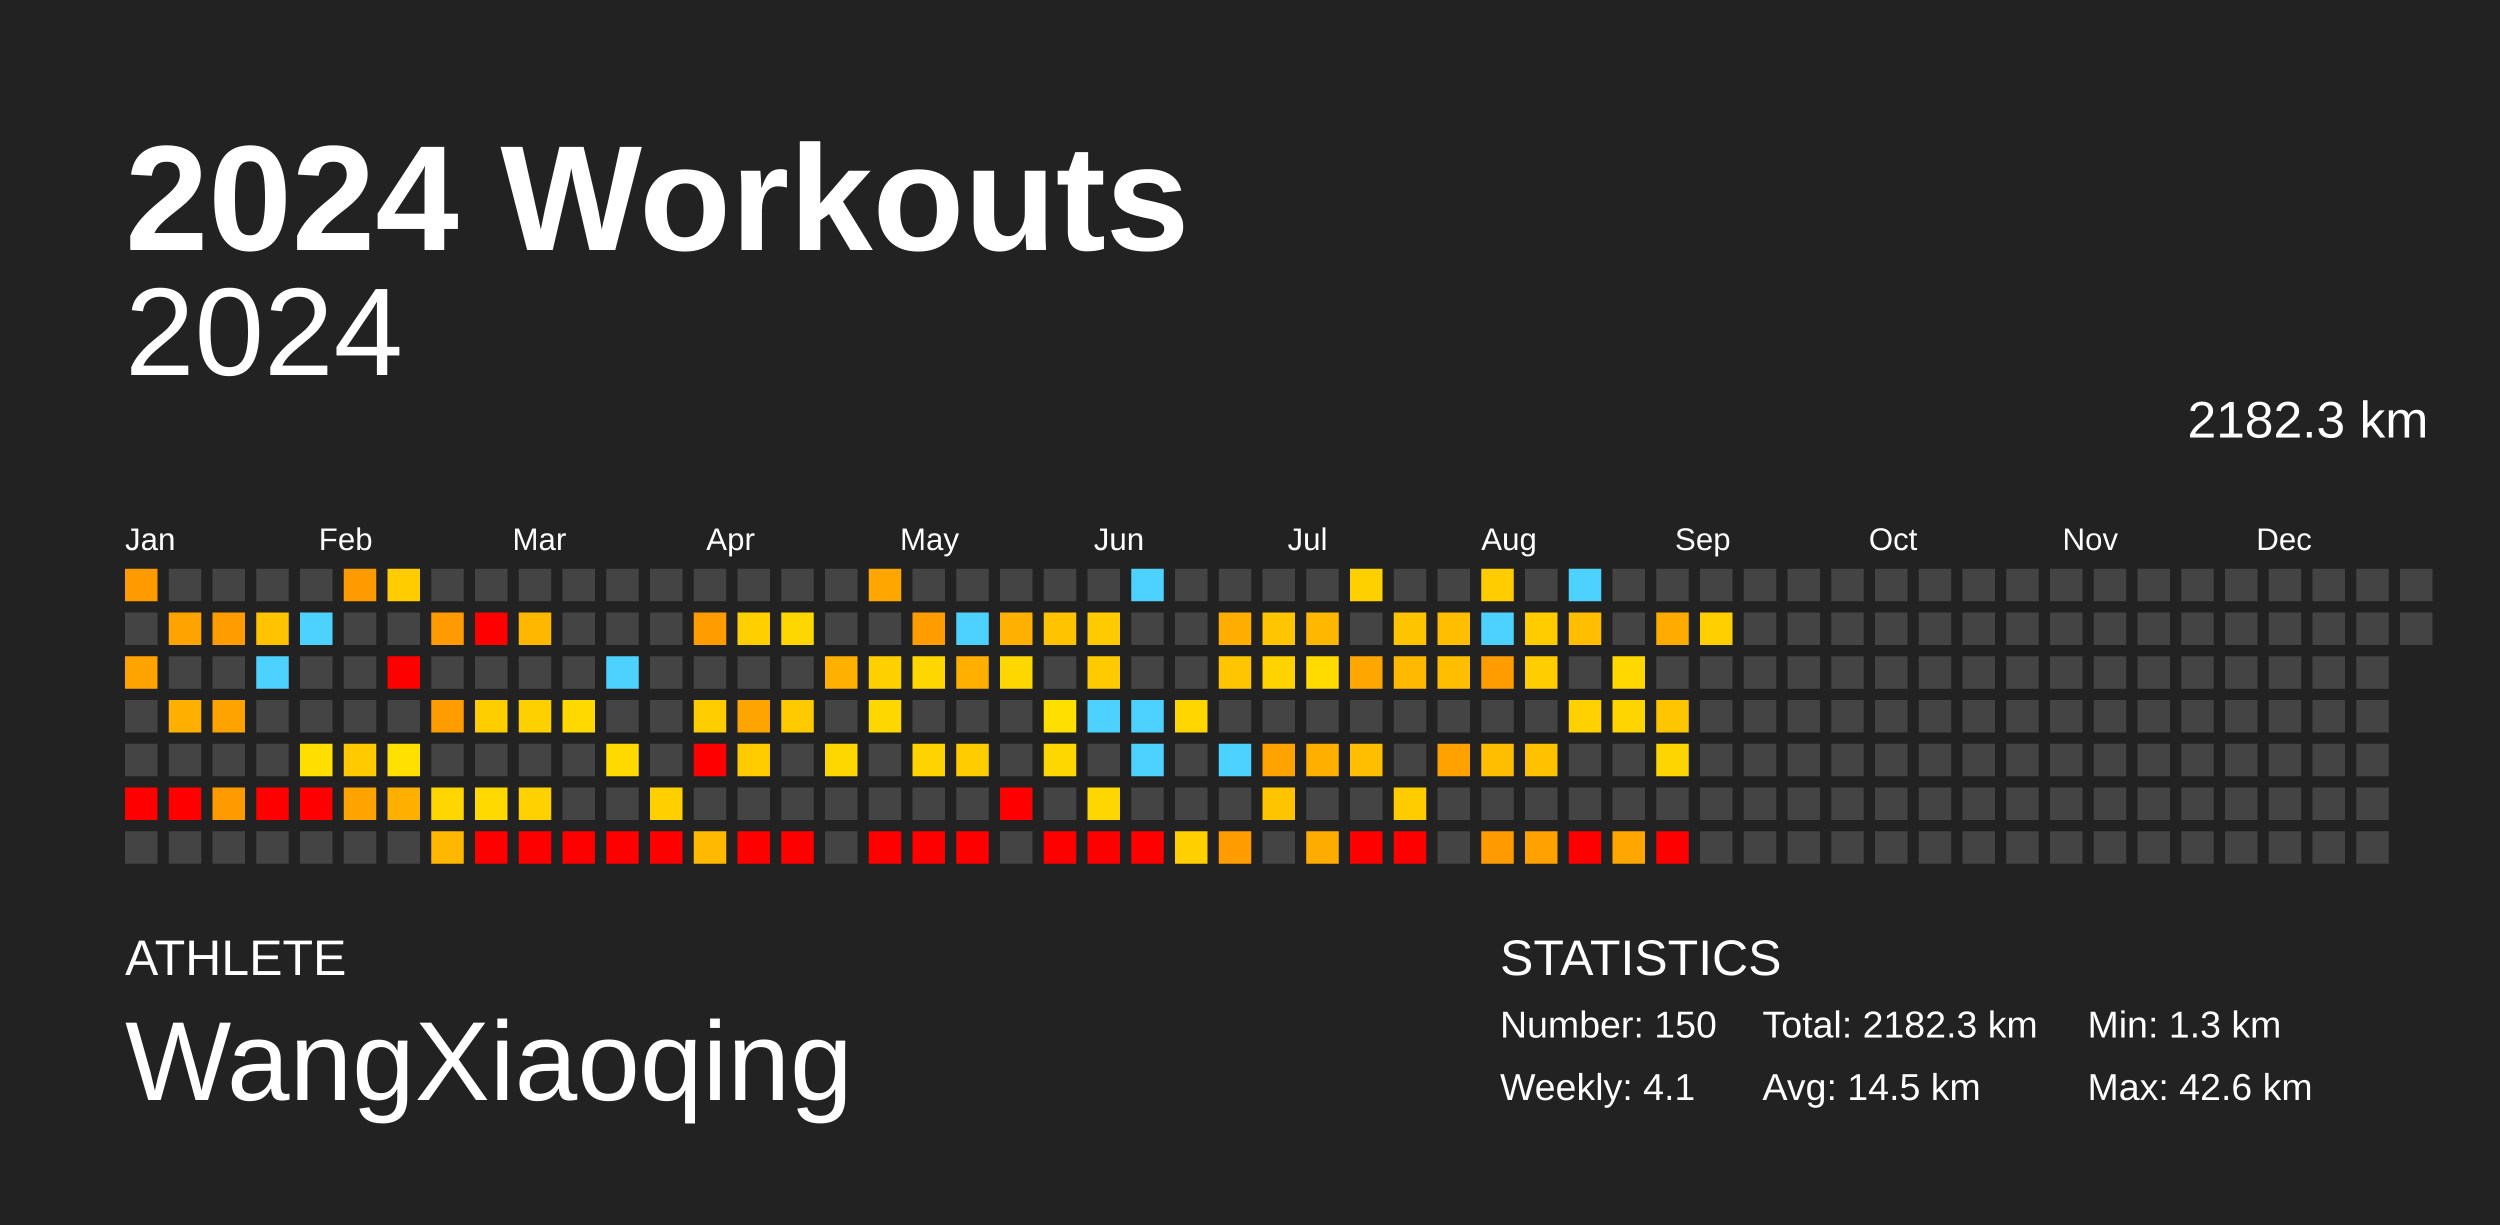
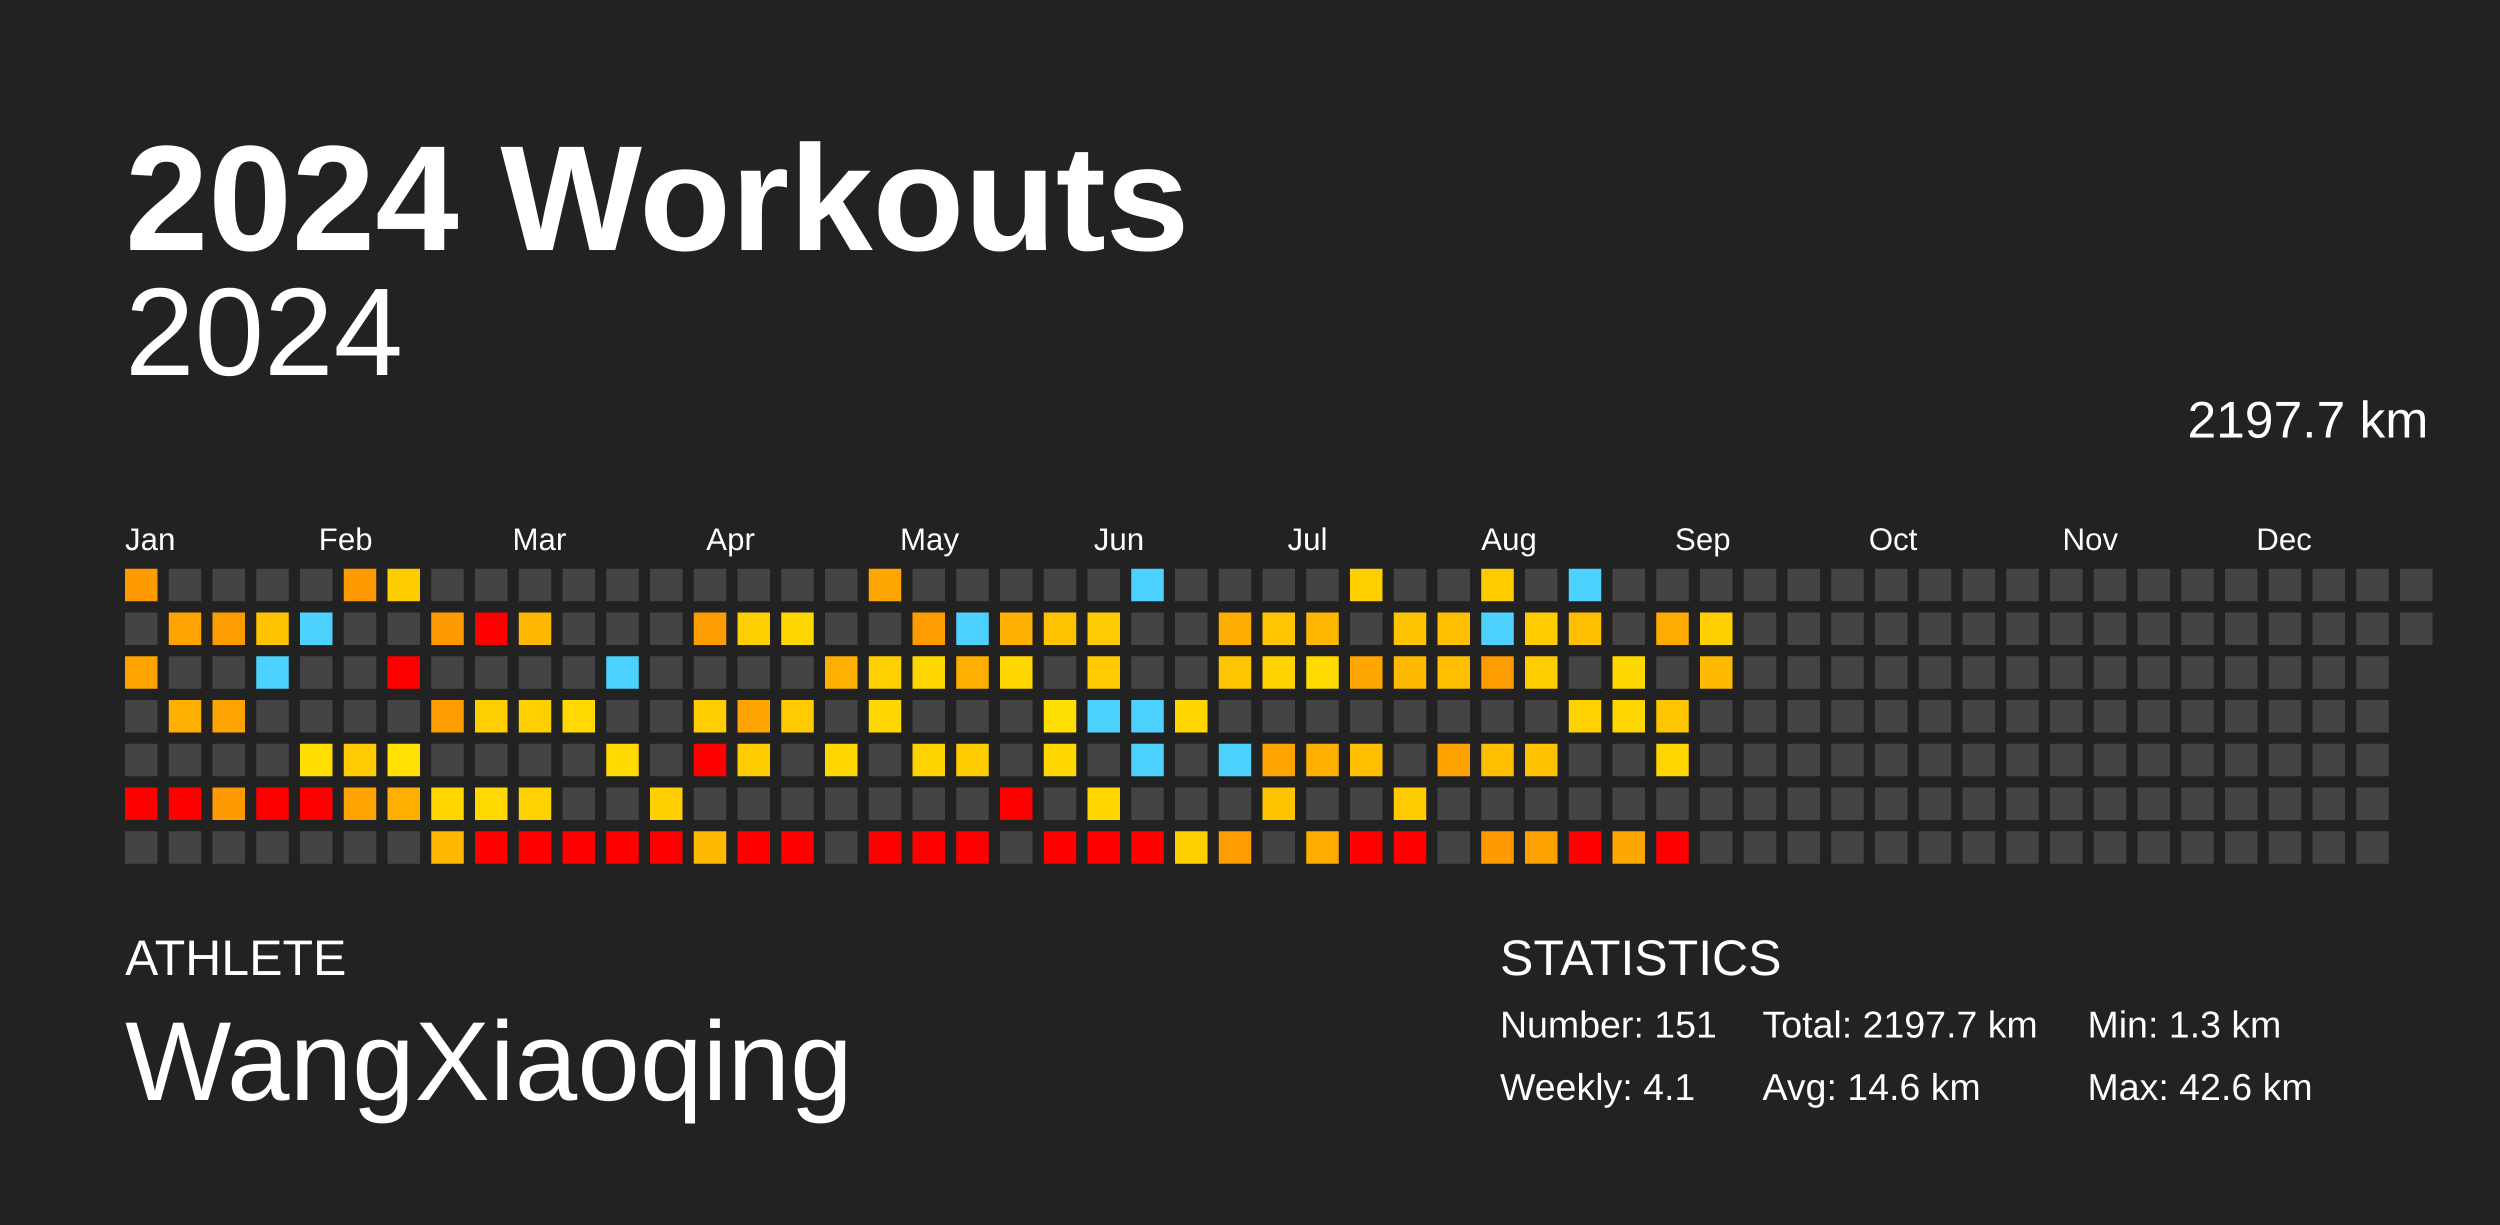
<svg xmlns="http://www.w3.org/2000/svg" baseProfile="full" height="98mm" version="1.1" viewBox="0,0,200,98" width="200mm">
  <defs />
  <rect fill="#222222" height="98" width="200" x="0" y="0" />
  <text fill="#FFFFFF" style="font-size:12px; font-family:Arial; font-weight:bold;" x="10" y="20">2024 Workouts</text>
  <text fill="#FFFFFF" style="font-size:4px; font-family:Arial" x="10" y="78">ATHLETE</text>
  <text fill="#FFFFFF" style="font-size:9px; font-family:Arial" x="10" y="88">WangXiaoqing</text>
  <text fill="#FFFFFF" style="font-size:4px; font-family:Arial" x="120" y="78">STATISTICS</text>
-   <text fill="#FFFFFF" style="font-size:3px; font-family:Arial" x="120" y="83">Number: 150</text>
+   <text fill="#FFFFFF" style="font-size:3px; font-family:Arial" x="120" y="83">Number: 151</text>
  <text fill="#FFFFFF" style="font-size:3px; font-family:Arial" x="120" y="88">Weekly: 4.1</text>
-   <text fill="#FFFFFF" style="font-size:3px; font-family:Arial" x="141" y="83">Total: 2182.3 km</text>
-   <text fill="#FFFFFF" style="font-size:3px; font-family:Arial" x="141" y="88">Avg: 14.5 km</text>
+   <text fill="#FFFFFF" style="font-size:3px; font-family:Arial" x="141" y="83">Total: 2197.7 km</text>
+   <text fill="#FFFFFF" style="font-size:3px; font-family:Arial" x="141" y="88">Avg: 14.6 km</text>
  <text fill="#FFFFFF" style="font-size:3px; font-family:Arial" x="167" y="83">Min: 1.3 km</text>
  <text fill="#FFFFFF" style="font-size:3px; font-family:Arial" x="167" y="88">Max: 42.6 km</text>
  <text alignment-baseline="hanging" fill="#FFFFFF" style="font-size:10.0px; font-family:Arial;" x="10" y="30">2024</text>
-   <text alignment-baseline="hanging" fill="#FFFFFF" style="font-size:4.125px; font-family:Arial;" x="175" y="35">2182.3 km</text>
+   <text alignment-baseline="hanging" fill="#FFFFFF" style="font-size:4.125px; font-family:Arial;" x="175" y="35">2197.7 km</text>
  <text fill="#FFFFFF" style="font-size:2.5px; font-family:Arial" x="10.0" y="44">Jan</text>
  <text fill="#FFFFFF" style="font-size:2.5px; font-family:Arial" x="25.5" y="44">Feb</text>
  <text fill="#FFFFFF" style="font-size:2.5px; font-family:Arial" x="41.0" y="44">Mar</text>
  <text fill="#FFFFFF" style="font-size:2.5px; font-family:Arial" x="56.5" y="44">Apr</text>
  <text fill="#FFFFFF" style="font-size:2.5px; font-family:Arial" x="72.0" y="44">May</text>
  <text fill="#FFFFFF" style="font-size:2.5px; font-family:Arial" x="87.5" y="44">Jun</text>
  <text fill="#FFFFFF" style="font-size:2.5px; font-family:Arial" x="103.0" y="44">Jul</text>
  <text fill="#FFFFFF" style="font-size:2.5px; font-family:Arial" x="118.5" y="44">Aug</text>
  <text fill="#FFFFFF" style="font-size:2.5px; font-family:Arial" x="134.0" y="44">Sep</text>
  <text fill="#FFFFFF" style="font-size:2.5px; font-family:Arial" x="149.5" y="44">Oct</text>
  <text fill="#FFFFFF" style="font-size:2.5px; font-family:Arial" x="165.0" y="44">Nov</text>
  <text fill="#FFFFFF" style="font-size:2.5px; font-family:Arial" x="180.5" y="44">Dec</text>
  <rect fill="#ff9b00" height="2.6" width="2.6" x="10.0" y="45.5" />
  <rect fill="#444444" height="2.6" width="2.6" x="10.0" y="49.0" />
  <rect fill="#ffa300" height="2.6" width="2.6" x="10.0" y="52.5" />
  <rect fill="#444444" height="2.6" width="2.6" x="10.0" y="56.0" />
  <rect fill="#444444" height="2.6" width="2.6" x="10.0" y="59.5" />
  <rect fill="red" height="2.6" width="2.6" x="10.0" y="63.0" />
  <rect fill="#444444" height="2.6" width="2.6" x="10.0" y="66.5" />
  <rect fill="#444444" height="2.6" width="2.6" x="13.5" y="45.5" />
  <rect fill="#ffa300" height="2.6" width="2.6" x="13.5" y="49.0" />
  <rect fill="#444444" height="2.6" width="2.6" x="13.5" y="52.5" />
  <rect fill="#ffaf00" height="2.6" width="2.6" x="13.5" y="56.0" />
  <rect fill="#444444" height="2.6" width="2.6" x="13.5" y="59.5" />
  <rect fill="red" height="2.6" width="2.6" x="13.5" y="63.0" />
  <rect fill="#444444" height="2.6" width="2.6" x="13.5" y="66.5" />
  <rect fill="#444444" height="2.6" width="2.6" x="17.0" y="45.5" />
  <rect fill="#ff9c00" height="2.6" width="2.6" x="17.0" y="49.0" />
  <rect fill="#444444" height="2.6" width="2.6" x="17.0" y="52.5" />
  <rect fill="#ffa300" height="2.6" width="2.6" x="17.0" y="56.0" />
  <rect fill="#444444" height="2.6" width="2.6" x="17.0" y="59.5" />
  <rect fill="#ff9b00" height="2.6" width="2.6" x="17.0" y="63.0" />
  <rect fill="#444444" height="2.6" width="2.6" x="17.0" y="66.5" />
  <rect fill="#444444" height="2.6" width="2.6" x="20.5" y="45.5" />
  <rect fill="#ffc300" height="2.6" width="2.6" x="20.5" y="49.0" />
  <rect fill="#4dd2ff" height="2.6" width="2.6" x="20.5" y="52.5" />
  <rect fill="#444444" height="2.6" width="2.6" x="20.5" y="56.0" />
  <rect fill="#444444" height="2.6" width="2.6" x="20.5" y="59.5" />
  <rect fill="red" height="2.6" width="2.6" x="20.5" y="63.0" />
  <rect fill="#444444" height="2.6" width="2.6" x="20.5" y="66.5" />
  <rect fill="#444444" height="2.6" width="2.6" x="24.0" y="45.5" />
  <rect fill="#4dd2ff" height="2.6" width="2.6" x="24.0" y="49.0" />
  <rect fill="#444444" height="2.6" width="2.6" x="24.0" y="52.5" />
  <rect fill="#444444" height="2.6" width="2.6" x="24.0" y="56.0" />
  <rect fill="#ffde00" height="2.6" width="2.6" x="24.0" y="59.5" />
  <rect fill="red" height="2.6" width="2.6" x="24.0" y="63.0" />
  <rect fill="#444444" height="2.6" width="2.6" x="24.0" y="66.5" />
  <rect fill="#ff9b00" height="2.6" width="2.6" x="27.5" y="45.5" />
  <rect fill="#444444" height="2.6" width="2.6" x="27.5" y="49.0" />
  <rect fill="#444444" height="2.6" width="2.6" x="27.5" y="52.5" />
  <rect fill="#444444" height="2.6" width="2.6" x="27.5" y="56.0" />
  <rect fill="#ffcb00" height="2.6" width="2.6" x="27.5" y="59.5" />
  <rect fill="#ffa300" height="2.6" width="2.6" x="27.5" y="63.0" />
  <rect fill="#444444" height="2.6" width="2.6" x="27.5" y="66.5" />
  <rect fill="#ffcc00" height="2.6" width="2.6" x="31.0" y="45.5" />
  <rect fill="#444444" height="2.6" width="2.6" x="31.0" y="49.0" />
  <rect fill="red" height="2.6" width="2.6" x="31.0" y="52.5" />
  <rect fill="#444444" height="2.6" width="2.6" x="31.0" y="56.0" />
  <rect fill="#ffe000" height="2.6" width="2.6" x="31.0" y="59.5" />
  <rect fill="#ffaf00" height="2.6" width="2.6" x="31.0" y="63.0" />
  <rect fill="#444444" height="2.6" width="2.6" x="31.0" y="66.5" />
  <rect fill="#444444" height="2.6" width="2.6" x="34.5" y="45.5" />
  <rect fill="#ff9b00" height="2.6" width="2.6" x="34.5" y="49.0" />
  <rect fill="#444444" height="2.6" width="2.6" x="34.5" y="52.5" />
  <rect fill="#ff9c00" height="2.6" width="2.6" x="34.5" y="56.0" />
  <rect fill="#444444" height="2.6" width="2.6" x="34.5" y="59.5" />
  <rect fill="#ffd600" height="2.6" width="2.6" x="34.5" y="63.0" />
  <rect fill="#ffb700" height="2.6" width="2.6" x="34.5" y="66.5" />
  <rect fill="#444444" height="2.6" width="2.6" x="38.0" y="45.5" />
  <rect fill="red" height="2.6" width="2.6" x="38.0" y="49.0" />
  <rect fill="#444444" height="2.6" width="2.6" x="38.0" y="52.5" />
  <rect fill="#ffce00" height="2.6" width="2.6" x="38.0" y="56.0" />
  <rect fill="#444444" height="2.6" width="2.6" x="38.0" y="59.5" />
  <rect fill="#ffd900" height="2.6" width="2.6" x="38.0" y="63.0" />
  <rect fill="red" height="2.6" width="2.6" x="38.0" y="66.5" />
  <rect fill="#444444" height="2.6" width="2.6" x="41.5" y="45.5" />
  <rect fill="#ffb700" height="2.6" width="2.6" x="41.5" y="49.0" />
  <rect fill="#444444" height="2.6" width="2.6" x="41.5" y="52.5" />
  <rect fill="#ffd000" height="2.6" width="2.6" x="41.5" y="56.0" />
  <rect fill="#444444" height="2.6" width="2.6" x="41.5" y="59.5" />
  <rect fill="#ffd100" height="2.6" width="2.6" x="41.5" y="63.0" />
  <rect fill="red" height="2.6" width="2.6" x="41.5" y="66.5" />
  <rect fill="#444444" height="2.6" width="2.6" x="45.0" y="45.5" />
  <rect fill="#444444" height="2.6" width="2.6" x="45.0" y="49.0" />
  <rect fill="#444444" height="2.6" width="2.6" x="45.0" y="52.5" />
  <rect fill="#ffd900" height="2.6" width="2.6" x="45.0" y="56.0" />
  <rect fill="#444444" height="2.6" width="2.6" x="45.0" y="59.5" />
  <rect fill="#444444" height="2.6" width="2.6" x="45.0" y="63.0" />
  <rect fill="red" height="2.6" width="2.6" x="45.0" y="66.5" />
  <rect fill="#444444" height="2.6" width="2.6" x="48.5" y="45.5" />
  <rect fill="#444444" height="2.6" width="2.6" x="48.5" y="49.0" />
  <rect fill="#4dd2ff" height="2.6" width="2.6" x="48.5" y="52.5" />
  <rect fill="#444444" height="2.6" width="2.6" x="48.5" y="56.0" />
  <rect fill="#ffd900" height="2.6" width="2.6" x="48.5" y="59.5" />
  <rect fill="#444444" height="2.6" width="2.6" x="48.5" y="63.0" />
  <rect fill="red" height="2.6" width="2.6" x="48.5" y="66.5" />
  <rect fill="#444444" height="2.6" width="2.6" x="52.0" y="45.5" />
  <rect fill="#444444" height="2.6" width="2.6" x="52.0" y="49.0" />
  <rect fill="#444444" height="2.6" width="2.6" x="52.0" y="52.5" />
  <rect fill="#444444" height="2.6" width="2.6" x="52.0" y="56.0" />
  <rect fill="#444444" height="2.6" width="2.6" x="52.0" y="59.5" />
  <rect fill="#ffcf00" height="2.6" width="2.6" x="52.0" y="63.0" />
  <rect fill="red" height="2.6" width="2.6" x="52.0" y="66.5" />
  <rect fill="#444444" height="2.6" width="2.6" x="55.5" y="45.5" />
  <rect fill="#ff9c00" height="2.6" width="2.6" x="55.5" y="49.0" />
  <rect fill="#444444" height="2.6" width="2.6" x="55.5" y="52.5" />
  <rect fill="#ffcd00" height="2.6" width="2.6" x="55.5" y="56.0" />
  <rect fill="red" height="2.6" width="2.6" x="55.5" y="59.5" />
  <rect fill="#444444" height="2.6" width="2.6" x="55.5" y="63.0" />
  <rect fill="#ffb900" height="2.6" width="2.6" x="55.5" y="66.5" />
  <rect fill="#444444" height="2.6" width="2.6" x="59.0" y="45.5" />
  <rect fill="#ffcf00" height="2.6" width="2.6" x="59.0" y="49.0" />
  <rect fill="#444444" height="2.6" width="2.6" x="59.0" y="52.5" />
  <rect fill="#ffa400" height="2.6" width="2.6" x="59.0" y="56.0" />
  <rect fill="#ffcc00" height="2.6" width="2.6" x="59.0" y="59.5" />
  <rect fill="#444444" height="2.6" width="2.6" x="59.0" y="63.0" />
  <rect fill="red" height="2.6" width="2.6" x="59.0" y="66.5" />
  <rect fill="#444444" height="2.6" width="2.6" x="62.5" y="45.5" />
  <rect fill="#ffd700" height="2.6" width="2.6" x="62.5" y="49.0" />
  <rect fill="#444444" height="2.6" width="2.6" x="62.5" y="52.5" />
  <rect fill="#ffcb00" height="2.6" width="2.6" x="62.5" y="56.0" />
  <rect fill="#444444" height="2.6" width="2.6" x="62.5" y="59.5" />
  <rect fill="#444444" height="2.6" width="2.6" x="62.5" y="63.0" />
  <rect fill="red" height="2.6" width="2.6" x="62.5" y="66.5" />
  <rect fill="#444444" height="2.6" width="2.6" x="66.0" y="45.5" />
  <rect fill="#444444" height="2.6" width="2.6" x="66.0" y="49.0" />
  <rect fill="#ffb000" height="2.6" width="2.6" x="66.0" y="52.5" />
  <rect fill="#444444" height="2.6" width="2.6" x="66.0" y="56.0" />
  <rect fill="#ffd700" height="2.6" width="2.6" x="66.0" y="59.5" />
  <rect fill="#444444" height="2.6" width="2.6" x="66.0" y="63.0" />
  <rect fill="#444444" height="2.6" width="2.6" x="66.0" y="66.5" />
  <rect fill="#ffa700" height="2.6" width="2.6" x="69.5" y="45.5" />
  <rect fill="#444444" height="2.6" width="2.6" x="69.5" y="49.0" />
  <rect fill="#ffd000" height="2.6" width="2.6" x="69.5" y="52.5" />
  <rect fill="#ffd700" height="2.6" width="2.6" x="69.5" y="56.0" />
  <rect fill="#444444" height="2.6" width="2.6" x="69.5" y="59.5" />
  <rect fill="#444444" height="2.6" width="2.6" x="69.5" y="63.0" />
  <rect fill="red" height="2.6" width="2.6" x="69.5" y="66.5" />
  <rect fill="#444444" height="2.6" width="2.6" x="73.0" y="45.5" />
  <rect fill="#ff9c00" height="2.6" width="2.6" x="73.0" y="49.0" />
  <rect fill="#ffd700" height="2.6" width="2.6" x="73.0" y="52.5" />
  <rect fill="#444444" height="2.6" width="2.6" x="73.0" y="56.0" />
  <rect fill="#ffd300" height="2.6" width="2.6" x="73.0" y="59.5" />
  <rect fill="#444444" height="2.6" width="2.6" x="73.0" y="63.0" />
  <rect fill="red" height="2.6" width="2.6" x="73.0" y="66.5" />
  <rect fill="#444444" height="2.6" width="2.6" x="76.5" y="45.5" />
  <rect fill="#4dd2ff" height="2.6" width="2.6" x="76.5" y="49.0" />
  <rect fill="#ffaf00" height="2.6" width="2.6" x="76.5" y="52.5" />
  <rect fill="#444444" height="2.6" width="2.6" x="76.5" y="56.0" />
  <rect fill="#ffcc00" height="2.6" width="2.6" x="76.5" y="59.5" />
  <rect fill="#444444" height="2.6" width="2.6" x="76.5" y="63.0" />
  <rect fill="red" height="2.6" width="2.6" x="76.5" y="66.5" />
  <rect fill="#444444" height="2.6" width="2.6" x="80.0" y="45.5" />
  <rect fill="#ffb000" height="2.6" width="2.6" x="80.0" y="49.0" />
  <rect fill="#ffd700" height="2.6" width="2.6" x="80.0" y="52.5" />
  <rect fill="#444444" height="2.6" width="2.6" x="80.0" y="56.0" />
  <rect fill="#444444" height="2.6" width="2.6" x="80.0" y="59.5" />
  <rect fill="red" height="2.6" width="2.6" x="80.0" y="63.0" />
  <rect fill="#444444" height="2.6" width="2.6" x="80.0" y="66.5" />
  <rect fill="#444444" height="2.6" width="2.6" x="83.5" y="45.5" />
  <rect fill="#ffc300" height="2.6" width="2.6" x="83.5" y="49.0" />
  <rect fill="#444444" height="2.6" width="2.6" x="83.5" y="52.5" />
  <rect fill="#ffdf00" height="2.6" width="2.6" x="83.5" y="56.0" />
  <rect fill="#ffd700" height="2.6" width="2.6" x="83.5" y="59.5" />
  <rect fill="#444444" height="2.6" width="2.6" x="83.5" y="63.0" />
  <rect fill="red" height="2.6" width="2.6" x="83.5" y="66.5" />
  <rect fill="#444444" height="2.6" width="2.6" x="87.0" y="45.5" />
  <rect fill="#ffcb00" height="2.6" width="2.6" x="87.0" y="49.0" />
  <rect fill="#ffcb00" height="2.6" width="2.6" x="87.0" y="52.5" />
  <rect fill="#4dd2ff" height="2.6" width="2.6" x="87.0" y="56.0" />
  <rect fill="#444444" height="2.6" width="2.6" x="87.0" y="59.5" />
  <rect fill="#ffd700" height="2.6" width="2.6" x="87.0" y="63.0" />
  <rect fill="red" height="2.6" width="2.6" x="87.0" y="66.5" />
  <rect fill="#4dd2ff" height="2.6" width="2.6" x="90.5" y="45.5" />
  <rect fill="#444444" height="2.6" width="2.6" x="90.5" y="49.0" />
  <rect fill="#444444" height="2.6" width="2.6" x="90.5" y="52.5" />
  <rect fill="#4dd2ff" height="2.6" width="2.6" x="90.5" y="56.0" />
  <rect fill="#4dd2ff" height="2.6" width="2.6" x="90.5" y="59.5" />
  <rect fill="#444444" height="2.6" width="2.6" x="90.5" y="63.0" />
  <rect fill="red" height="2.6" width="2.6" x="90.5" y="66.5" />
  <rect fill="#444444" height="2.6" width="2.6" x="94.0" y="45.5" />
  <rect fill="#444444" height="2.6" width="2.6" x="94.0" y="49.0" />
  <rect fill="#444444" height="2.6" width="2.6" x="94.0" y="52.5" />
  <rect fill="#ffd600" height="2.6" width="2.6" x="94.0" y="56.0" />
  <rect fill="#444444" height="2.6" width="2.6" x="94.0" y="59.5" />
  <rect fill="#444444" height="2.6" width="2.6" x="94.0" y="63.0" />
  <rect fill="#ffcf00" height="2.6" width="2.6" x="94.0" y="66.5" />
  <rect fill="#444444" height="2.6" width="2.6" x="97.5" y="45.5" />
  <rect fill="#ffad00" height="2.6" width="2.6" x="97.5" y="49.0" />
  <rect fill="#ffc500" height="2.6" width="2.6" x="97.5" y="52.5" />
  <rect fill="#444444" height="2.6" width="2.6" x="97.5" y="56.0" />
  <rect fill="#4dd2ff" height="2.6" width="2.6" x="97.5" y="59.5" />
  <rect fill="#444444" height="2.6" width="2.6" x="97.5" y="63.0" />
  <rect fill="#ff9c00" height="2.6" width="2.6" x="97.5" y="66.5" />
  <rect fill="#444444" height="2.6" width="2.6" x="101.0" y="45.5" />
  <rect fill="#ffc500" height="2.6" width="2.6" x="101.0" y="49.0" />
  <rect fill="#ffd200" height="2.6" width="2.6" x="101.0" y="52.5" />
  <rect fill="#444444" height="2.6" width="2.6" x="101.0" y="56.0" />
  <rect fill="#ffa300" height="2.6" width="2.6" x="101.0" y="59.5" />
  <rect fill="#ffc400" height="2.6" width="2.6" x="101.0" y="63.0" />
  <rect fill="#444444" height="2.6" width="2.6" x="101.0" y="66.5" />
  <rect fill="#444444" height="2.6" width="2.6" x="104.5" y="45.5" />
  <rect fill="#ffb700" height="2.6" width="2.6" x="104.5" y="49.0" />
  <rect fill="#ffdb00" height="2.6" width="2.6" x="104.5" y="52.5" />
  <rect fill="#444444" height="2.6" width="2.6" x="104.5" y="56.0" />
  <rect fill="#ffaf00" height="2.6" width="2.6" x="104.5" y="59.5" />
  <rect fill="#444444" height="2.6" width="2.6" x="104.5" y="63.0" />
  <rect fill="#ffac00" height="2.6" width="2.6" x="104.5" y="66.5" />
  <rect fill="#ffd000" height="2.6" width="2.6" x="108.0" y="45.5" />
  <rect fill="#444444" height="2.6" width="2.6" x="108.0" y="49.0" />
  <rect fill="#ffa600" height="2.6" width="2.6" x="108.0" y="52.5" />
  <rect fill="#444444" height="2.6" width="2.6" x="108.0" y="56.0" />
  <rect fill="#ffbe00" height="2.6" width="2.6" x="108.0" y="59.5" />
  <rect fill="#444444" height="2.6" width="2.6" x="108.0" y="63.0" />
  <rect fill="red" height="2.6" width="2.6" x="108.0" y="66.5" />
  <rect fill="#444444" height="2.6" width="2.6" x="111.5" y="45.5" />
  <rect fill="#ffc400" height="2.6" width="2.6" x="111.5" y="49.0" />
  <rect fill="#ffb900" height="2.6" width="2.6" x="111.5" y="52.5" />
  <rect fill="#444444" height="2.6" width="2.6" x="111.5" y="56.0" />
  <rect fill="#444444" height="2.6" width="2.6" x="111.5" y="59.5" />
  <rect fill="#ffcc00" height="2.6" width="2.6" x="111.5" y="63.0" />
  <rect fill="red" height="2.6" width="2.6" x="111.5" y="66.5" />
  <rect fill="#444444" height="2.6" width="2.6" x="115.0" y="45.5" />
  <rect fill="#ffbe00" height="2.6" width="2.6" x="115.0" y="49.0" />
  <rect fill="#ffbf00" height="2.6" width="2.6" x="115.0" y="52.5" />
  <rect fill="#444444" height="2.6" width="2.6" x="115.0" y="56.0" />
  <rect fill="#ffa200" height="2.6" width="2.6" x="115.0" y="59.5" />
  <rect fill="#444444" height="2.6" width="2.6" x="115.0" y="63.0" />
  <rect fill="#444444" height="2.6" width="2.6" x="115.0" y="66.5" />
  <rect fill="#ffcc00" height="2.6" width="2.6" x="118.5" y="45.5" />
  <rect fill="#4dd2ff" height="2.6" width="2.6" x="118.5" y="49.0" />
  <rect fill="#ff9c00" height="2.6" width="2.6" x="118.5" y="52.5" />
  <rect fill="#444444" height="2.6" width="2.6" x="118.5" y="56.0" />
  <rect fill="#ffbe00" height="2.6" width="2.6" x="118.5" y="59.5" />
  <rect fill="#444444" height="2.6" width="2.6" x="118.5" y="63.0" />
  <rect fill="#ff9b00" height="2.6" width="2.6" x="118.5" y="66.5" />
  <rect fill="#444444" height="2.6" width="2.6" x="122.0" y="45.5" />
  <rect fill="#ffcc00" height="2.6" width="2.6" x="122.0" y="49.0" />
  <rect fill="#ffcd00" height="2.6" width="2.6" x="122.0" y="52.5" />
  <rect fill="#444444" height="2.6" width="2.6" x="122.0" y="56.0" />
  <rect fill="#ffc100" height="2.6" width="2.6" x="122.0" y="59.5" />
  <rect fill="#444444" height="2.6" width="2.6" x="122.0" y="63.0" />
  <rect fill="#ffa100" height="2.6" width="2.6" x="122.0" y="66.5" />
  <rect fill="#4dd2ff" height="2.6" width="2.6" x="125.5" y="45.5" />
  <rect fill="#ffbe00" height="2.6" width="2.6" x="125.5" y="49.0" />
  <rect fill="#444444" height="2.6" width="2.6" x="125.5" y="52.5" />
  <rect fill="#ffd100" height="2.6" width="2.6" x="125.5" y="56.0" />
  <rect fill="#444444" height="2.6" width="2.6" x="125.5" y="59.5" />
  <rect fill="#444444" height="2.6" width="2.6" x="125.5" y="63.0" />
  <rect fill="red" height="2.6" width="2.6" x="125.5" y="66.5" />
  <rect fill="#444444" height="2.6" width="2.6" x="129.0" y="45.5" />
  <rect fill="#444444" height="2.6" width="2.6" x="129.0" y="49.0" />
  <rect fill="#ffd800" height="2.6" width="2.6" x="129.0" y="52.5" />
  <rect fill="#ffd500" height="2.6" width="2.6" x="129.0" y="56.0" />
  <rect fill="#444444" height="2.6" width="2.6" x="129.0" y="59.5" />
  <rect fill="#444444" height="2.6" width="2.6" x="129.0" y="63.0" />
  <rect fill="#ffa600" height="2.6" width="2.6" x="129.0" y="66.5" />
  <rect fill="#444444" height="2.6" width="2.6" x="132.5" y="45.5" />
  <rect fill="#ffab00" height="2.6" width="2.6" x="132.5" y="49.0" />
  <rect fill="#444444" height="2.6" width="2.6" x="132.5" y="52.5" />
  <rect fill="#ffc600" height="2.6" width="2.6" x="132.5" y="56.0" />
  <rect fill="#ffd500" height="2.6" width="2.6" x="132.5" y="59.5" />
  <rect fill="#444444" height="2.6" width="2.6" x="132.5" y="63.0" />
  <rect fill="red" height="2.6" width="2.6" x="132.5" y="66.5" />
  <rect fill="#444444" height="2.6" width="2.6" x="136.0" y="45.5" />
  <rect fill="#ffcf00" height="2.6" width="2.6" x="136.0" y="49.0" />
-   <rect fill="#444444" height="2.6" width="2.6" x="136.0" y="52.5" />
+   <rect fill="#ffba00" height="2.6" width="2.6" x="136.0" y="52.5" />
  <rect fill="#444444" height="2.6" width="2.6" x="136.0" y="56.0" />
  <rect fill="#444444" height="2.6" width="2.6" x="136.0" y="59.5" />
  <rect fill="#444444" height="2.6" width="2.6" x="136.0" y="63.0" />
  <rect fill="#444444" height="2.6" width="2.6" x="136.0" y="66.5" />
  <rect fill="#444444" height="2.6" width="2.6" x="139.5" y="45.5" />
  <rect fill="#444444" height="2.6" width="2.6" x="139.5" y="49.0" />
  <rect fill="#444444" height="2.6" width="2.6" x="139.5" y="52.5" />
  <rect fill="#444444" height="2.6" width="2.6" x="139.5" y="56.0" />
  <rect fill="#444444" height="2.6" width="2.6" x="139.5" y="59.5" />
  <rect fill="#444444" height="2.6" width="2.6" x="139.5" y="63.0" />
  <rect fill="#444444" height="2.6" width="2.6" x="139.5" y="66.5" />
  <rect fill="#444444" height="2.6" width="2.6" x="143.0" y="45.5" />
  <rect fill="#444444" height="2.6" width="2.6" x="143.0" y="49.0" />
  <rect fill="#444444" height="2.6" width="2.6" x="143.0" y="52.5" />
  <rect fill="#444444" height="2.6" width="2.6" x="143.0" y="56.0" />
  <rect fill="#444444" height="2.6" width="2.6" x="143.0" y="59.5" />
  <rect fill="#444444" height="2.6" width="2.6" x="143.0" y="63.0" />
  <rect fill="#444444" height="2.6" width="2.6" x="143.0" y="66.5" />
  <rect fill="#444444" height="2.6" width="2.6" x="146.5" y="45.5" />
  <rect fill="#444444" height="2.6" width="2.6" x="146.5" y="49.0" />
  <rect fill="#444444" height="2.6" width="2.6" x="146.5" y="52.5" />
  <rect fill="#444444" height="2.6" width="2.6" x="146.5" y="56.0" />
  <rect fill="#444444" height="2.6" width="2.6" x="146.5" y="59.5" />
  <rect fill="#444444" height="2.6" width="2.6" x="146.5" y="63.0" />
  <rect fill="#444444" height="2.6" width="2.6" x="146.5" y="66.5" />
  <rect fill="#444444" height="2.6" width="2.6" x="150.0" y="45.5" />
  <rect fill="#444444" height="2.6" width="2.6" x="150.0" y="49.0" />
  <rect fill="#444444" height="2.6" width="2.6" x="150.0" y="52.5" />
  <rect fill="#444444" height="2.6" width="2.6" x="150.0" y="56.0" />
  <rect fill="#444444" height="2.6" width="2.6" x="150.0" y="59.5" />
  <rect fill="#444444" height="2.6" width="2.6" x="150.0" y="63.0" />
  <rect fill="#444444" height="2.6" width="2.6" x="150.0" y="66.5" />
  <rect fill="#444444" height="2.6" width="2.6" x="153.5" y="45.5" />
  <rect fill="#444444" height="2.6" width="2.6" x="153.5" y="49.0" />
  <rect fill="#444444" height="2.6" width="2.6" x="153.5" y="52.5" />
  <rect fill="#444444" height="2.6" width="2.6" x="153.5" y="56.0" />
  <rect fill="#444444" height="2.6" width="2.6" x="153.5" y="59.5" />
  <rect fill="#444444" height="2.6" width="2.6" x="153.5" y="63.0" />
  <rect fill="#444444" height="2.6" width="2.6" x="153.5" y="66.5" />
  <rect fill="#444444" height="2.6" width="2.6" x="157.0" y="45.5" />
  <rect fill="#444444" height="2.6" width="2.6" x="157.0" y="49.0" />
  <rect fill="#444444" height="2.6" width="2.6" x="157.0" y="52.5" />
  <rect fill="#444444" height="2.6" width="2.6" x="157.0" y="56.0" />
  <rect fill="#444444" height="2.6" width="2.6" x="157.0" y="59.5" />
  <rect fill="#444444" height="2.6" width="2.6" x="157.0" y="63.0" />
  <rect fill="#444444" height="2.6" width="2.6" x="157.0" y="66.5" />
  <rect fill="#444444" height="2.6" width="2.6" x="160.5" y="45.5" />
  <rect fill="#444444" height="2.6" width="2.6" x="160.5" y="49.0" />
  <rect fill="#444444" height="2.6" width="2.6" x="160.5" y="52.5" />
  <rect fill="#444444" height="2.6" width="2.6" x="160.5" y="56.0" />
  <rect fill="#444444" height="2.6" width="2.6" x="160.5" y="59.5" />
  <rect fill="#444444" height="2.6" width="2.6" x="160.5" y="63.0" />
  <rect fill="#444444" height="2.6" width="2.6" x="160.5" y="66.5" />
  <rect fill="#444444" height="2.6" width="2.6" x="164.0" y="45.5" />
  <rect fill="#444444" height="2.6" width="2.6" x="164.0" y="49.0" />
  <rect fill="#444444" height="2.6" width="2.6" x="164.0" y="52.5" />
  <rect fill="#444444" height="2.6" width="2.6" x="164.0" y="56.0" />
  <rect fill="#444444" height="2.6" width="2.6" x="164.0" y="59.5" />
  <rect fill="#444444" height="2.6" width="2.6" x="164.0" y="63.0" />
  <rect fill="#444444" height="2.6" width="2.6" x="164.0" y="66.5" />
  <rect fill="#444444" height="2.6" width="2.6" x="167.5" y="45.5" />
  <rect fill="#444444" height="2.6" width="2.6" x="167.5" y="49.0" />
  <rect fill="#444444" height="2.6" width="2.6" x="167.5" y="52.5" />
  <rect fill="#444444" height="2.6" width="2.6" x="167.5" y="56.0" />
  <rect fill="#444444" height="2.6" width="2.6" x="167.5" y="59.5" />
  <rect fill="#444444" height="2.6" width="2.6" x="167.5" y="63.0" />
  <rect fill="#444444" height="2.6" width="2.6" x="167.5" y="66.5" />
  <rect fill="#444444" height="2.6" width="2.6" x="171.0" y="45.5" />
  <rect fill="#444444" height="2.6" width="2.6" x="171.0" y="49.0" />
  <rect fill="#444444" height="2.6" width="2.6" x="171.0" y="52.5" />
  <rect fill="#444444" height="2.6" width="2.6" x="171.0" y="56.0" />
  <rect fill="#444444" height="2.6" width="2.6" x="171.0" y="59.5" />
  <rect fill="#444444" height="2.6" width="2.6" x="171.0" y="63.0" />
  <rect fill="#444444" height="2.6" width="2.6" x="171.0" y="66.5" />
  <rect fill="#444444" height="2.6" width="2.6" x="174.5" y="45.5" />
  <rect fill="#444444" height="2.6" width="2.6" x="174.5" y="49.0" />
  <rect fill="#444444" height="2.6" width="2.6" x="174.5" y="52.5" />
  <rect fill="#444444" height="2.6" width="2.6" x="174.5" y="56.0" />
  <rect fill="#444444" height="2.6" width="2.6" x="174.5" y="59.5" />
  <rect fill="#444444" height="2.6" width="2.6" x="174.5" y="63.0" />
  <rect fill="#444444" height="2.6" width="2.6" x="174.5" y="66.5" />
  <rect fill="#444444" height="2.6" width="2.6" x="178.0" y="45.5" />
  <rect fill="#444444" height="2.6" width="2.6" x="178.0" y="49.0" />
  <rect fill="#444444" height="2.6" width="2.6" x="178.0" y="52.5" />
  <rect fill="#444444" height="2.6" width="2.6" x="178.0" y="56.0" />
  <rect fill="#444444" height="2.6" width="2.6" x="178.0" y="59.5" />
  <rect fill="#444444" height="2.6" width="2.6" x="178.0" y="63.0" />
  <rect fill="#444444" height="2.6" width="2.6" x="178.0" y="66.5" />
  <rect fill="#444444" height="2.6" width="2.6" x="181.5" y="45.5" />
  <rect fill="#444444" height="2.6" width="2.6" x="181.5" y="49.0" />
  <rect fill="#444444" height="2.6" width="2.6" x="181.5" y="52.5" />
  <rect fill="#444444" height="2.6" width="2.6" x="181.5" y="56.0" />
  <rect fill="#444444" height="2.6" width="2.6" x="181.5" y="59.5" />
  <rect fill="#444444" height="2.6" width="2.6" x="181.5" y="63.0" />
  <rect fill="#444444" height="2.6" width="2.6" x="181.5" y="66.5" />
  <rect fill="#444444" height="2.6" width="2.6" x="185.0" y="45.5" />
  <rect fill="#444444" height="2.6" width="2.6" x="185.0" y="49.0" />
  <rect fill="#444444" height="2.6" width="2.6" x="185.0" y="52.5" />
  <rect fill="#444444" height="2.6" width="2.6" x="185.0" y="56.0" />
  <rect fill="#444444" height="2.6" width="2.6" x="185.0" y="59.5" />
  <rect fill="#444444" height="2.6" width="2.6" x="185.0" y="63.0" />
  <rect fill="#444444" height="2.6" width="2.6" x="185.0" y="66.5" />
  <rect fill="#444444" height="2.6" width="2.6" x="188.5" y="45.5" />
  <rect fill="#444444" height="2.6" width="2.6" x="188.5" y="49.0" />
  <rect fill="#444444" height="2.6" width="2.6" x="188.5" y="52.5" />
  <rect fill="#444444" height="2.6" width="2.6" x="188.5" y="56.0" />
  <rect fill="#444444" height="2.6" width="2.6" x="188.5" y="59.5" />
  <rect fill="#444444" height="2.6" width="2.6" x="188.5" y="63.0" />
  <rect fill="#444444" height="2.6" width="2.6" x="188.5" y="66.5" />
  <rect fill="#444444" height="2.6" width="2.6" x="192.0" y="45.5" />
  <rect fill="#444444" height="2.6" width="2.6" x="192.0" y="49.0" />
</svg>
